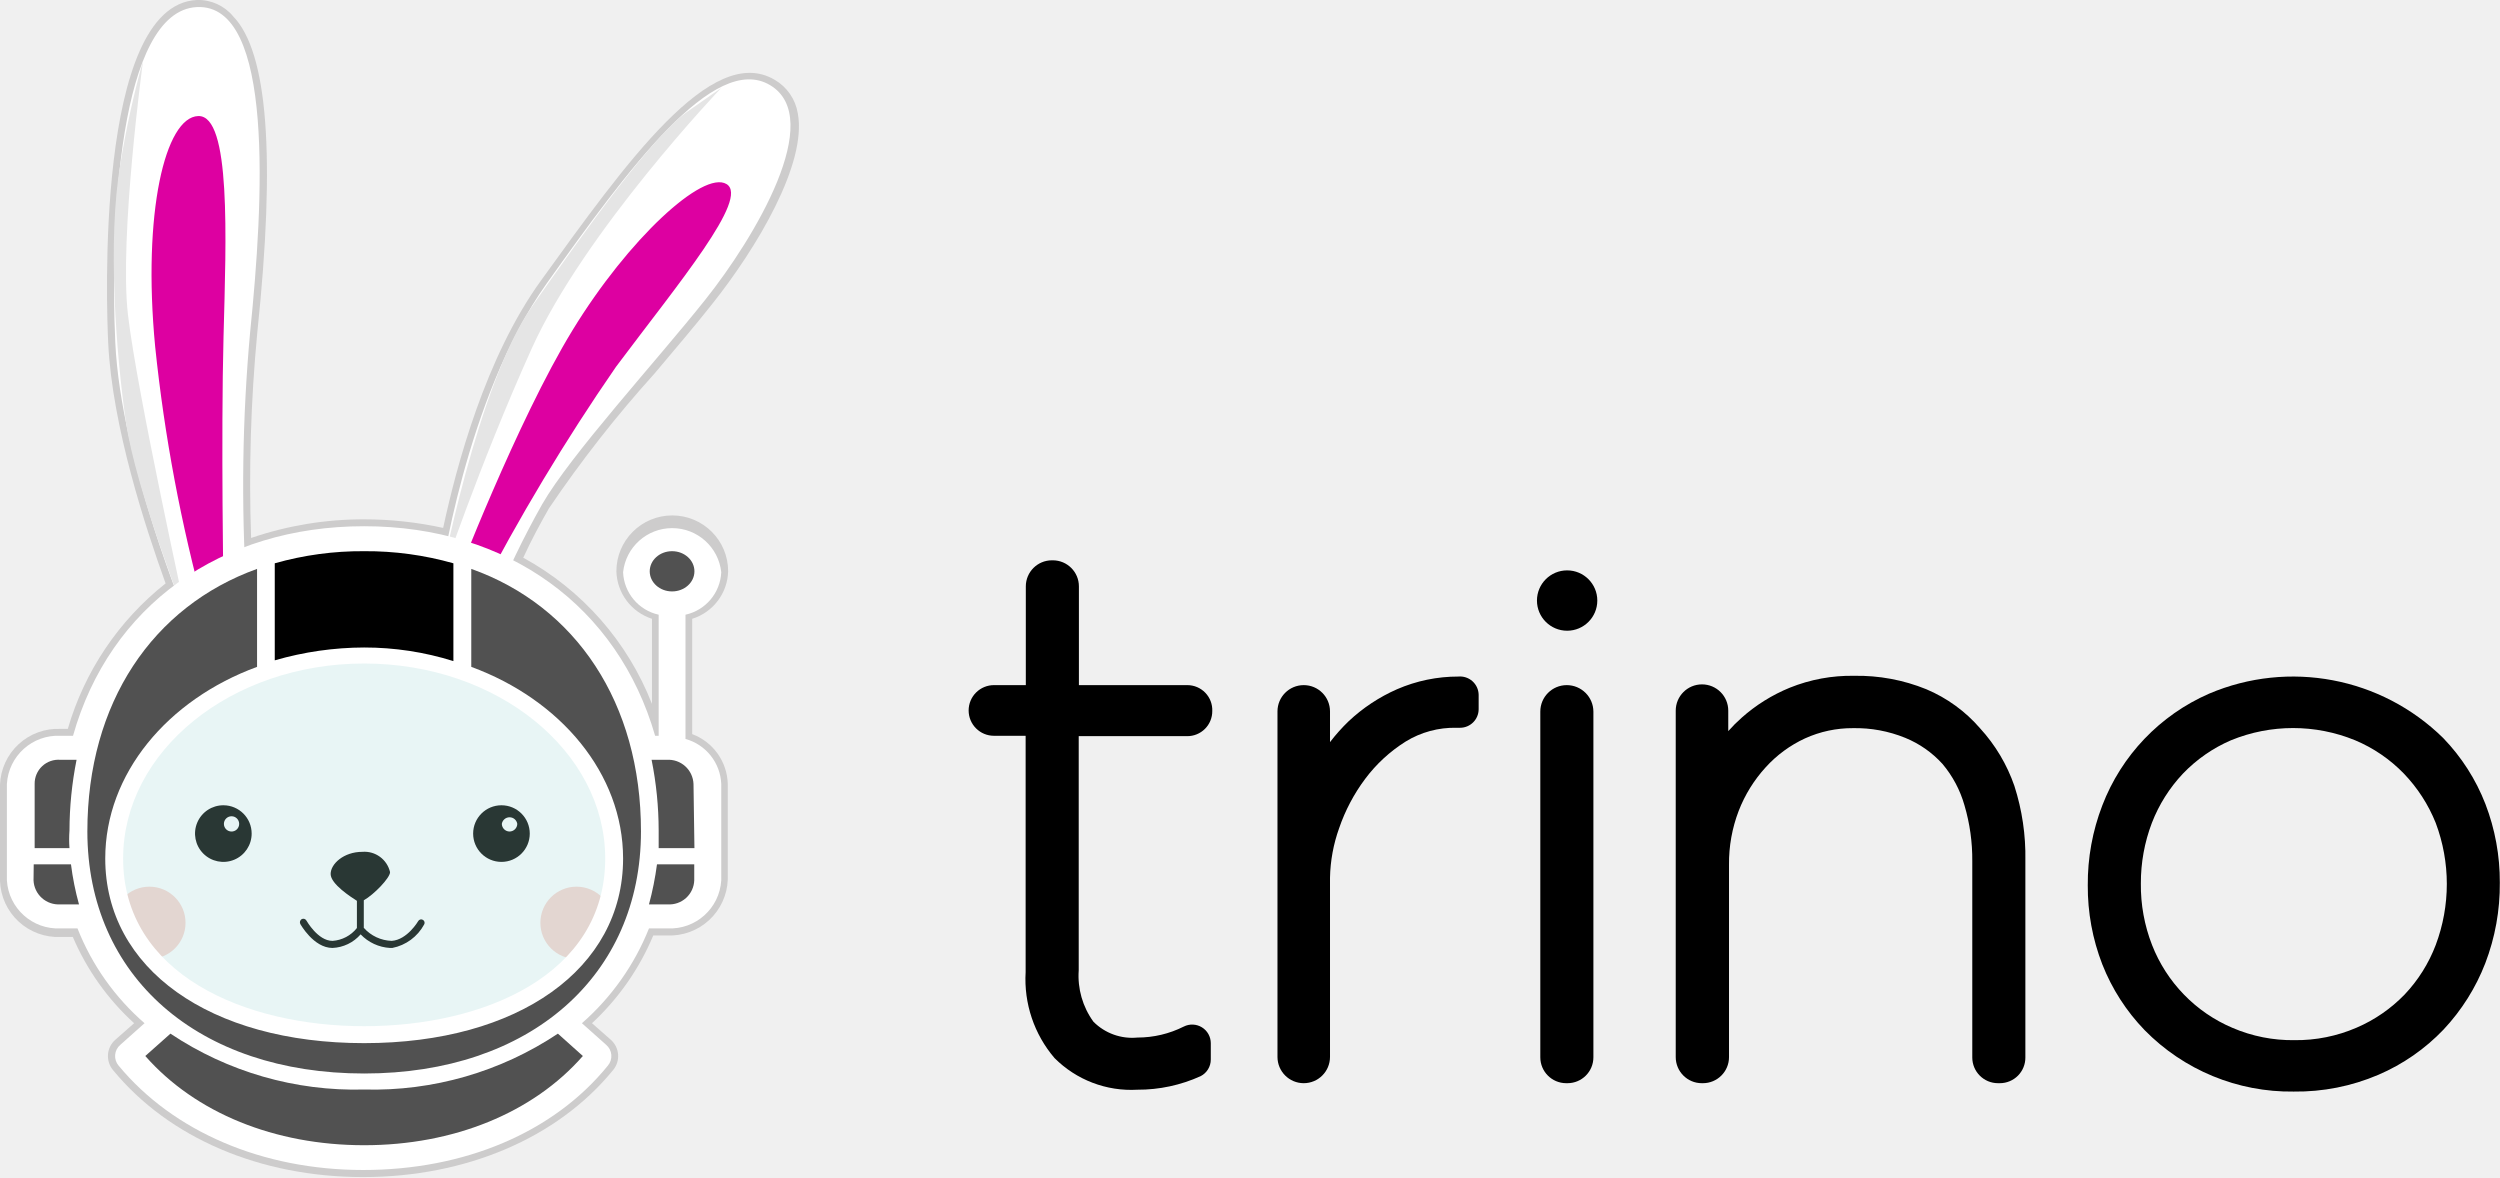
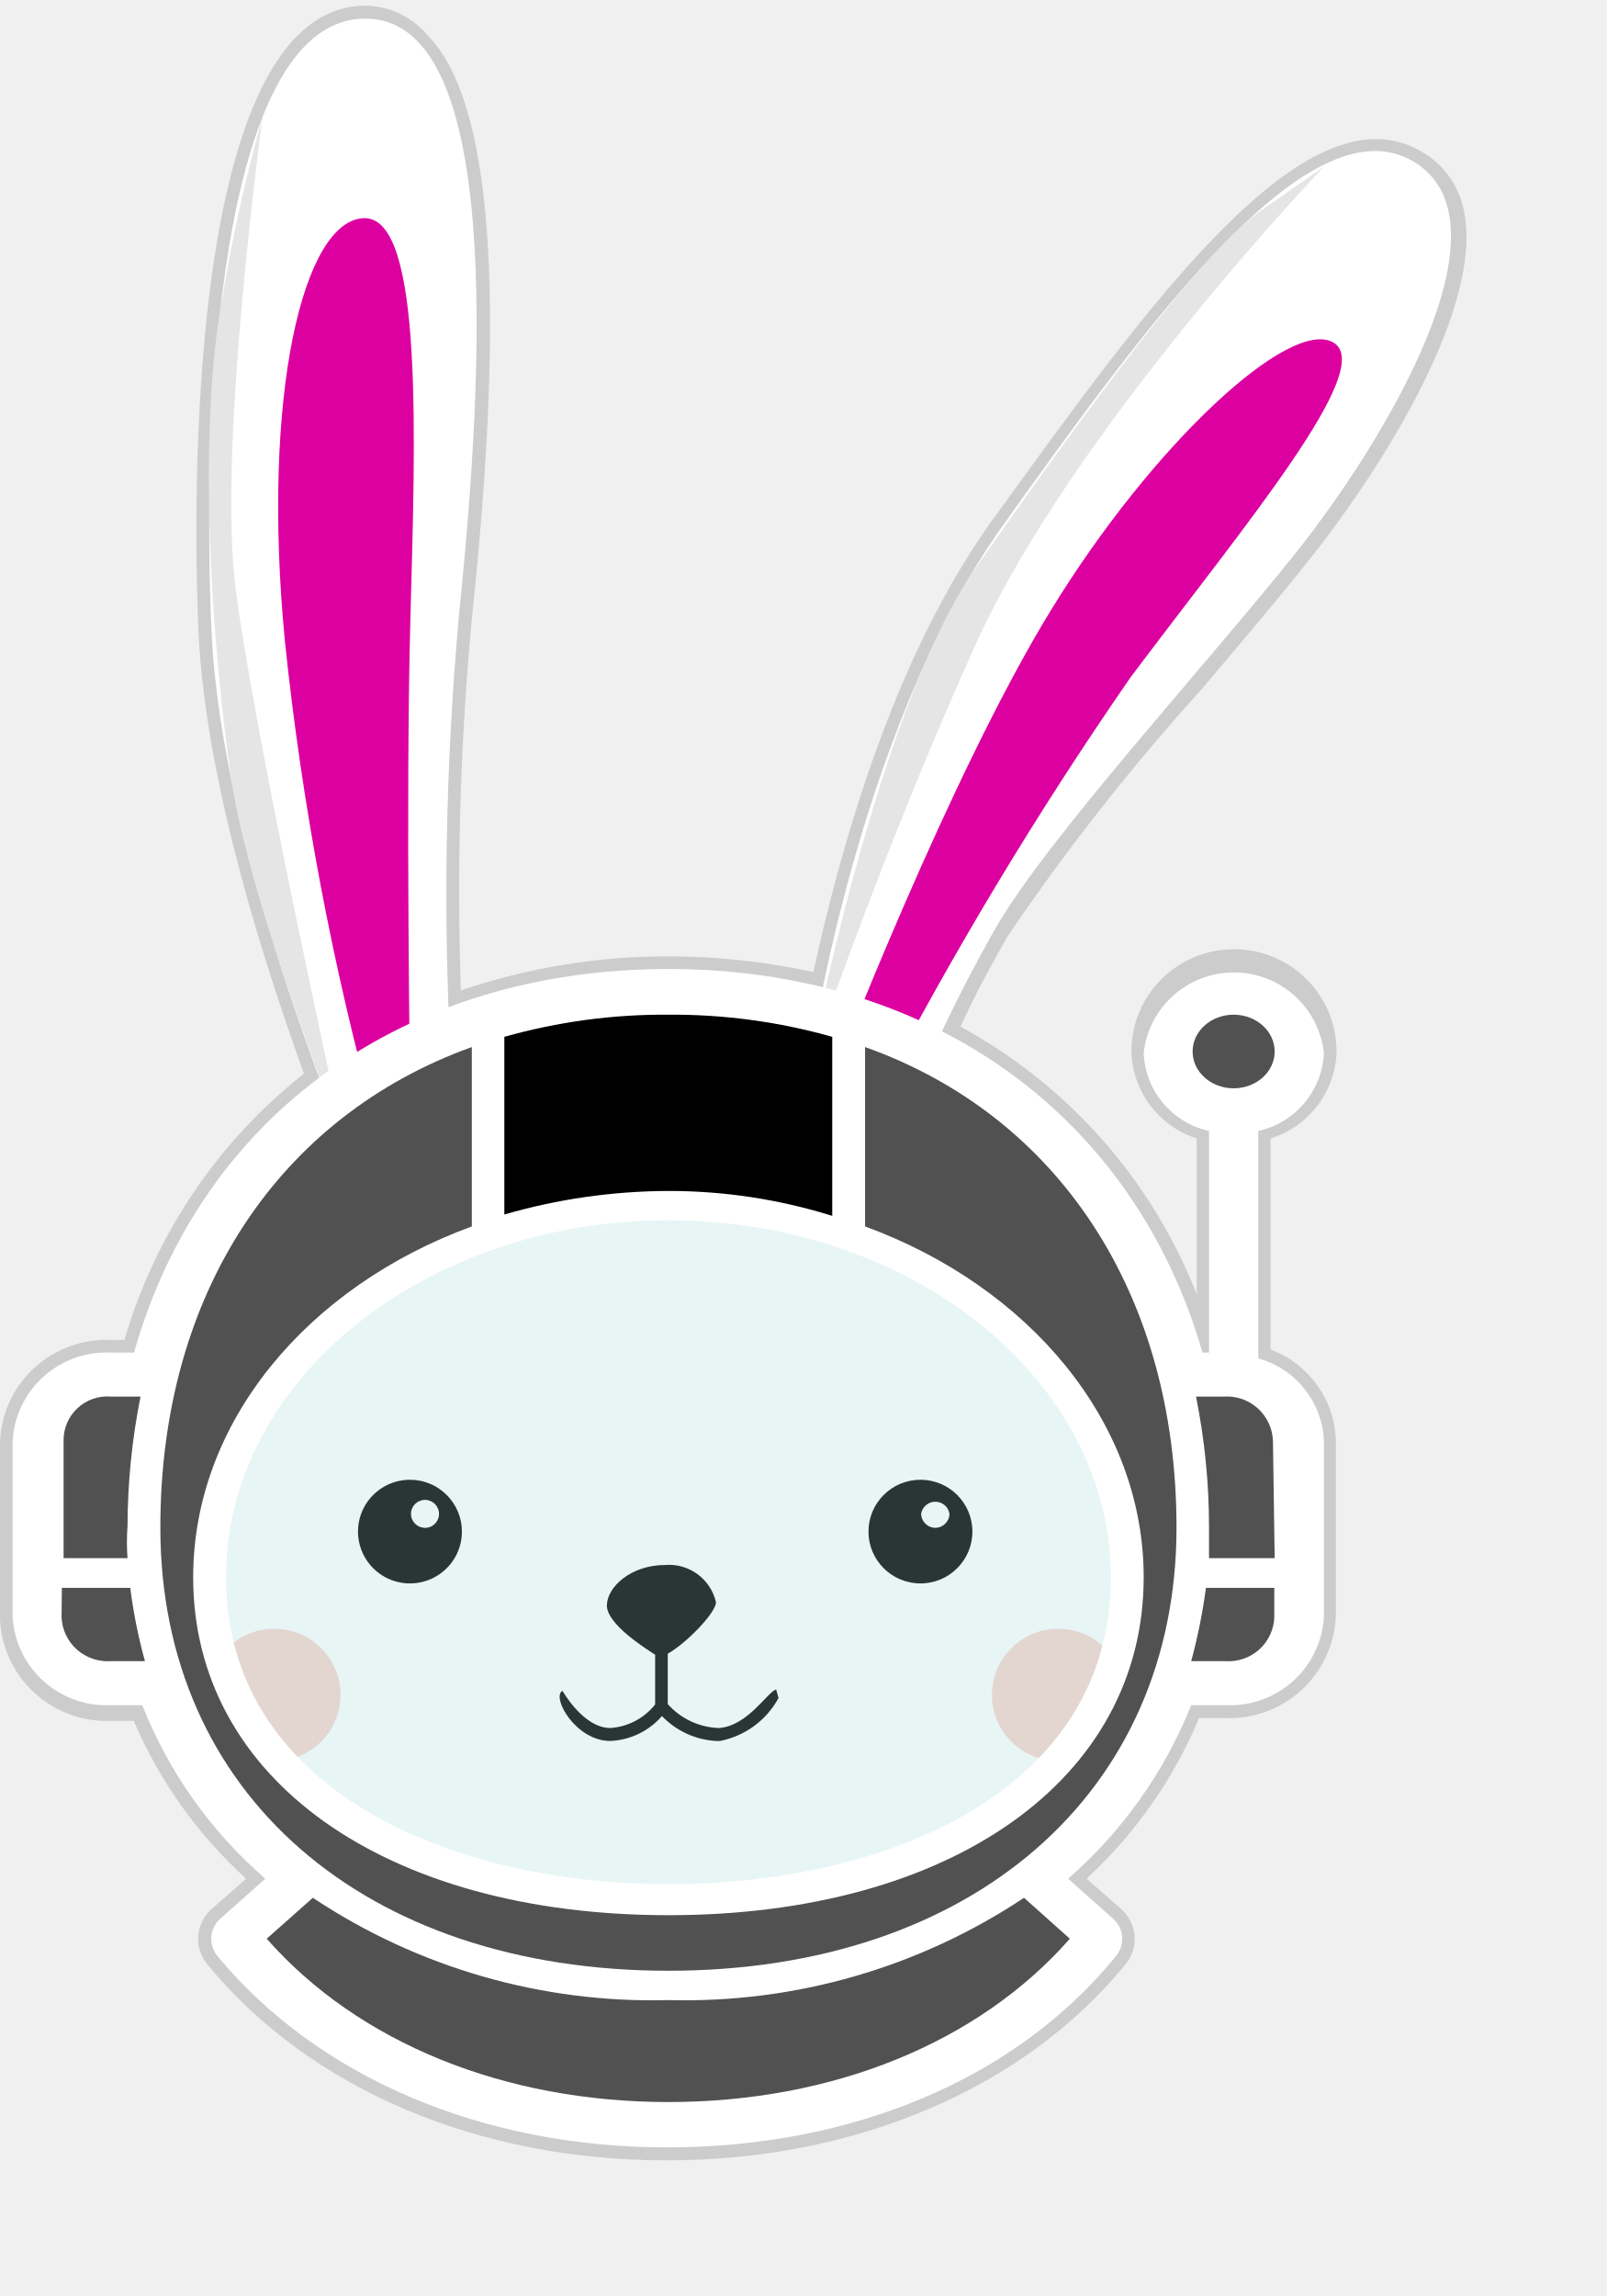
- <svg xmlns="http://www.w3.org/2000/svg" viewBox="0 0 134.21 63.19">
+ <svg xmlns="http://www.w3.org/2000/svg" xmlns:xlink="http://www.w3.org/1999/xlink" width="140px" height="200px" viewBox="0 0 140 199" version="1.1">
  <defs>
-     <style>.cls-1{fill:#cdcccc;}.cls-2{fill:#fff;}.cls-3{fill:#dd00a1;}.cls-4{fill:#f9d8d2;}.cls-5{fill:#10110e;}.cls-6{fill:#e5e5e5;}.cls-7{fill:#8accce;opacity:0.2;}.cls-8{fill:#515151;}</style>
+     <filter id="alpha" filterUnits="objectBoundingBox" x="0%" y="0%" width="100%" height="100%">
+       <feColorMatrix type="matrix" in="SourceGraphic" values="0 0 0 0 1 0 0 0 0 1 0 0 0 0 1 0 0 0 1 0" />
+     </filter>
+     <mask id="mask0">
+       <g filter="url(#alpha)">
+         <rect x="0" y="0" width="140" height="199" style="fill:rgb(0%,0%,0%);fill-opacity:0.2;stroke:none;" />
+       </g>
+     </mask>
+     <clipPath id="clip1">
+       <rect x="0" y="0" width="140" height="199" />
+     </clipPath>
+     <g id="surface5" clip-path="url(#clip1)">
+       <path style=" stroke:none;fill-rule:nonzero;fill:rgb(54.118%,80%,80.784%);fill-opacity:1;" d="M 100.77 134.605 C 100.77 117.941 81.965 104.43 58.77 104.43 C 35.574 104.43 16.77 117.941 16.77 134.605 C 16.77 151.273 35.574 164.785 58.77 164.785 C 81.965 164.785 100.77 151.273 100.77 134.605 Z M 100.77 134.605 " />
+     </g>
  </defs>
-   <g id="Layer_2" data-name="Layer 2">
-     <g id="Layer_3" data-name="Layer 3">
-       <path class="cls-1" d="M39.09,30.67a3,3,0,0,0-6,0A2.76,2.76,0,0,0,35,33.22v4.57a15.27,15.27,0,0,0-6.91-7.85c.46-1,.93-1.86,1.38-2.65a65.83,65.83,0,0,1,5.67-7.24c1.13-1.34,2.2-2.6,3.07-3.7,2.44-3.06,5.12-7.58,4.62-10.26a2.56,2.56,0,0,0-1.25-1.81c-3.39-2-8,4.5-12.53,10.77-3,4.14-4.55,10-5.26,13.29a19.86,19.86,0,0,0-4.23-.46,18.63,18.63,0,0,0-6.08,1,85.14,85.14,0,0,1,.33-11c1-9.51.56-15.09-1.29-17A2.43,2.43,0,0,0,10.56,0C5.1.27,5.72,16.58,5.81,18.44c.22,4.46,2,9.88,3.08,12.88a15.44,15.44,0,0,0-5.25,7.81H3.25a3.11,3.11,0,0,0-3.25,3v5.17a3.12,3.12,0,0,0,3.25,3h.66A13.34,13.34,0,0,0,7.2,54.93l-1,.88a1.17,1.17,0,0,0-.13,1.64c3,3.65,7.91,5.74,13.42,5.74s10.44-2.09,13.42-5.74a1.17,1.17,0,0,0-.13-1.64l-1-.88a13.56,13.56,0,0,0,3.29-4.71h.75a3.12,3.12,0,0,0,3.25-3V42.09a2.94,2.94,0,0,0-1.91-2.68V33.22A2.75,2.75,0,0,0,39.09,30.67Z" />
-       <path class="cls-2" d="M14.62,55.74c.92-.61-1.5-.38-1.7-.79a16.49,16.49,0,0,1-2.86-.51c-1.7-.45-5.78-3.19-6.22-5.82S3.84,41,5.68,38a17.21,17.21,0,0,1,4.38-4.7s-3.57-8.49-3.87-14.9S6.39.58,10.57.38s3.57,10.48,2.86,17.43a90.59,90.59,0,0,0-.2,13.88,19.73,19.73,0,0,1,5.5-.92,21.12,21.12,0,0,1,4.9.46s1.33-9.84,5.71-16,9-12.45,12-10.66-.82,8.18-3.47,11.51-7.24,8.33-8.77,11a46.59,46.59,0,0,0-2.65,5.51,14.93,14.93,0,0,1,6.39,6.32C35,43.22,35.16,48.52,34,50.77a8.08,8.08,0,0,1-5.61,4c-1.33.06-6.92,1.45-6.92,1.45Z" />
-       <path class="cls-3" d="M24.41,31.32s3.34-8.71,6.33-13.6,7-8.59,8.26-7.84-2.57,5.32-5.93,9.81a113.44,113.44,0,0,0-7.43,12.38Z" />
-       <path class="cls-3" d="M11,32.81l1-.74s-.14-8.71,0-14,.41-11.9-1.36-11.84-3,5.17-2.31,12.38A87.47,87.47,0,0,0,11,32.81Z" />
-       <circle class="cls-4" cx="8.02" cy="49.54" r="1.94" />
-       <circle class="cls-4" cx="30.95" cy="49.54" r="1.94" />
-       <path class="cls-5" d="M22.7,49.38a.18.18,0,0,0-.25.07s-.58,1-1.42,1.06a2.09,2.09,0,0,1-1.5-.7V48.33c.54-.3,1.41-1.2,1.41-1.51a1.41,1.41,0,0,0-1.49-1.09c-1,0-1.7.65-1.7,1.19s1.1,1.24,1.41,1.44v1.46a1.82,1.82,0,0,1-1.31.69c-.79,0-1.39-1.08-1.4-1.09a.19.19,0,0,0-.25-.08.2.2,0,0,0-.08.26s.71,1.29,1.73,1.29a2.12,2.12,0,0,0,1.51-.73,2.37,2.37,0,0,0,1.58.73h.12a2.49,2.49,0,0,0,1.71-1.26A.18.18,0,0,0,22.7,49.38Z" />
-       <path class="cls-6" d="M10.06,33.32s-2.77-7-3.3-10.66-1-9.77-.3-13.84A50,50,0,0,1,7.68,3.26S6.39,12.75,6.87,16.9,10.06,33.32,10.06,33.32Z" />
-       <path class="cls-6" d="M23.63,31.23s2-10.59,4.91-14.75S35.06,7.27,36.89,6l1.83-1.28s-7.34,7.7-10.18,14S23.63,31.23,23.63,31.23Z" />
-       <path class="cls-5" d="M12,43.23a1.52,1.52,0,1,0,1.51,1.52A1.52,1.52,0,0,0,12,43.23Zm.43,1.41a.41.41,0,0,1-.41-.41.41.41,0,0,1,.82,0A.41.41,0,0,1,12.41,44.64Z" />
-       <path class="cls-5" d="M26.92,43.23a1.52,1.52,0,1,0,1.52,1.52A1.52,1.52,0,0,0,26.92,43.23Zm.43,1.41a.42.42,0,0,1-.41-.41.42.42,0,0,1,.83,0A.42.42,0,0,1,27.35,44.64Z" />
-       <ellipse class="cls-7" cx="19.73" cy="45.32" rx="14.1" ry="10.16" />
-       <path class="cls-2" d="M36.8,39.67V33a2.45,2.45,0,0,0,1.92-2.28,2.65,2.65,0,0,0-5.27,0A2.44,2.44,0,0,0,35.36,33V39.5h-.19c-2-6.94-7.91-11.25-15.62-11.25S5.89,32.52,3.92,39.5H3.25A2.75,2.75,0,0,0,.37,42.09v5.17a2.75,2.75,0,0,0,2.88,2.58h.91a13.11,13.11,0,0,0,3.6,5.09l-1.3,1.16a.79.79,0,0,0-.09,1.12c2.92,3.53,7.71,5.6,13.13,5.6s10.21-2,13.13-5.6a.79.79,0,0,0-.09-1.12l-1.3-1.16a13.34,13.34,0,0,0,3.6-5.09h1a2.75,2.75,0,0,0,2.88-2.58V42.09A2.62,2.62,0,0,0,36.8,39.67ZM19.55,35.62c7.14,0,12.94,4.7,12.94,10.47,0,6.25-6.52,9-12.94,9s-12.94-2.8-12.94-9C6.61,40.32,12.41,35.62,19.55,35.62Z" />
-       <path class="cls-8" d="M37.28,45.53H35.36c0-.3,0-.6,0-.94a19.35,19.35,0,0,0-.38-3.8h.81a1.35,1.35,0,0,1,1.44,1.3Z" />
-       <path class="cls-8" d="M35.84,48.55h-1a16.69,16.69,0,0,0,.43-2.15h2v.86A1.34,1.34,0,0,1,35.84,48.55Z" />
-       <path class="cls-8" d="M19.55,61.48c-4.8,0-9.06-1.73-11.75-4.79l1.35-1.2a17.86,17.86,0,0,0,10.4,3,17.89,17.89,0,0,0,10.4-3l1.34,1.2C28.61,59.75,24.34,61.48,19.55,61.48Z" />
-       <path class="cls-8" d="M3.25,40.79h.86a19.66,19.66,0,0,0-.38,3.8,6.18,6.18,0,0,0,0,.94H1.86V42.09A1.28,1.28,0,0,1,3.25,40.79Z" />
-       <path d="M19.55,34.76a17.4,17.4,0,0,0-4.8.69V30.24a17.14,17.14,0,0,1,4.8-.65,17.12,17.12,0,0,1,4.79.65v5.25A16,16,0,0,0,19.55,34.76Z" />
-       <path class="cls-8" d="M13.8,30.54V35.8C9,37.56,5.65,41.53,5.65,46.09,5.65,52,11.26,56,19.55,56s13.9-4,13.9-9.91c0-4.56-3.36-8.53-8.15-10.29V30.54c5.61,2,9.11,7.19,9.11,14.09,0,7.76-5.95,13-14.86,13s-14.86-5.21-14.86-13C4.69,37.73,8.19,32.56,13.8,30.54Z" />
-       <path class="cls-8" d="M1.81,46.4h2a15.15,15.15,0,0,0,.43,2.15h-1a1.35,1.35,0,0,1-1.44-1.29Z" />
-       <ellipse class="cls-8" cx="36.08" cy="30.67" rx="1.2" ry="1.08" />
-       <path d="M63.74,36.78H57.92v-5.3a1.4,1.4,0,0,0-1.4-1.4h-.05a1.4,1.4,0,0,0-1.4,1.4v5.3h-1.7A1.36,1.36,0,0,0,52,38.14v0a1.36,1.36,0,0,0,1.36,1.36h1.7V52.19a6.51,6.51,0,0,0,1.55,4.61,5.81,5.81,0,0,0,4.45,1.7,8.11,8.11,0,0,0,3.4-.73,1,1,0,0,0,.54-.89V56a1,1,0,0,0-1.45-.89,5.53,5.53,0,0,1-2.49.59,2.93,2.93,0,0,1-2.36-.85,4.19,4.19,0,0,1-.79-2.76V39.52h5.82a1.34,1.34,0,0,0,1.35-1.35v0A1.34,1.34,0,0,0,63.74,36.78Z" />
-       <path d="M78.29,36.32A8.23,8.23,0,0,0,75,37a9.19,9.19,0,0,0-2.6,1.72,9.91,9.91,0,0,0-1,1.12V38.19a1.41,1.41,0,0,0-1.41-1.41h0a1.41,1.41,0,0,0-1.41,1.41V56.74a1.41,1.41,0,0,0,1.41,1.41h0a1.41,1.41,0,0,0,1.41-1.41V47.12a8.36,8.36,0,0,1,.49-2.66,9.61,9.61,0,0,1,1.4-2.65,8.06,8.06,0,0,1,2.17-2,5,5,0,0,1,2.73-.74h.19a1,1,0,0,0,1-1v-.77A1,1,0,0,0,78.29,36.32Z" />
-       <path d="M84.11,36.78h0a1.42,1.42,0,0,0-1.42,1.42V56.76a1.39,1.39,0,0,0,1.38,1.39h.08a1.39,1.39,0,0,0,1.39-1.39V38.2A1.43,1.43,0,0,0,84.11,36.78Z" />
-       <path d="M106.3,39.1A7.84,7.84,0,0,0,103.41,37a9.82,9.82,0,0,0-3.87-.72,8.82,8.82,0,0,0-3.46.64,9,9,0,0,0-2.58,1.61,8.15,8.15,0,0,0-.72.72v-1.1a1.41,1.41,0,0,0-1.41-1.41h0a1.41,1.41,0,0,0-1.41,1.41V56.75a1.4,1.4,0,0,0,1.4,1.4h.06a1.4,1.4,0,0,0,1.4-1.4V46.42a7.85,7.85,0,0,1,.52-2.89,7.44,7.44,0,0,1,1.45-2.34,6.55,6.55,0,0,1,2.11-1.55,6.15,6.15,0,0,1,2.58-.55,7.07,7.07,0,0,1,2.8.52,5.52,5.52,0,0,1,2,1.4,6,6,0,0,1,1.18,2.22,10.27,10.27,0,0,1,.42,3V56.77a1.38,1.38,0,0,0,1.38,1.38h.1a1.37,1.37,0,0,0,1.37-1.38V46.19a12.33,12.33,0,0,0-.59-4A8.87,8.87,0,0,0,106.3,39.1Z" />
-       <path d="M133.43,43.17a10.63,10.63,0,0,0-2.27-3.55,11.5,11.5,0,0,0-12.57-2.38,10.74,10.74,0,0,0-5.73,6,11.68,11.68,0,0,0-.78,4.29,11.53,11.53,0,0,0,.78,4.24,10.75,10.75,0,0,0,2.27,3.53,11,11,0,0,0,8,3.3,11.2,11.2,0,0,0,4.55-.9,10.62,10.62,0,0,0,3.5-2.43,11,11,0,0,0,2.24-3.56,11.81,11.81,0,0,0,.78-4.33A11.61,11.61,0,0,0,133.43,43.17ZM123.18,55.84a8.15,8.15,0,0,1-3.33-.66,7.94,7.94,0,0,1-2.61-1.79,8,8,0,0,1-1.71-2.66,8.81,8.81,0,0,1-.6-3.3,9.05,9.05,0,0,1,.59-3.25,8.11,8.11,0,0,1,1.67-2.65,7.9,7.9,0,0,1,2.58-1.79,8.79,8.79,0,0,1,6.66,0,7.88,7.88,0,0,1,2.62,1.79,8.27,8.27,0,0,1,1.71,2.65,9.31,9.31,0,0,1,0,6.55,8,8,0,0,1-1.67,2.66,7.94,7.94,0,0,1-2.58,1.78A8.16,8.16,0,0,1,123.18,55.84Z" />
-       <circle cx="84.13" cy="32.24" r="1.62" />
-     </g>
+   <g id="surface1">
+     <path style=" stroke:none;fill-rule:nonzero;fill:rgb(80.392%,80%,80%);fill-opacity:1;" d="M 116.438 91.094 C 116.438 86.172 112.438 82.184 107.504 82.184 C 102.566 82.184 98.566 86.172 98.566 91.094 C 98.66 94.566 100.941 97.602 104.254 98.668 L 104.254 112.242 C 100.359 102.297 93.07 94.039 83.672 88.926 C 85.043 85.957 86.441 83.402 87.781 81.055 C 92.902 73.504 98.547 66.316 104.672 59.551 C 108.039 55.57 111.227 51.828 113.816 48.562 C 121.086 39.473 129.066 26.047 127.578 18.09 C 127.211 15.828 125.844 13.855 123.855 12.711 C 113.758 6.773 100.027 26.078 86.531 44.699 C 77.598 56.996 72.98 74.402 70.863 84.176 C 66.727 83.27 62.5 82.812 58.266 82.809 C 52.102 82.789 45.984 83.793 40.152 85.777 C 39.773 74.879 40.102 63.965 41.137 53.105 C 44.113 24.859 42.805 8.285 37.293 2.613 C 35.859 0.887 33.703 -0.082 31.457 0 C 15.191 0.801 17.039 49.246 17.305 54.77 C 17.961 68.016 23.266 84.113 26.48 93.023 C 18.973 98.945 13.508 107.055 10.844 116.223 L 9.68 116.223 C 7.207 116.109 4.793 116.988 2.977 118.66 C 1.156 120.336 0.086 122.664 0 125.133 L 0 140.488 C 0.094 142.953 1.168 145.277 2.984 146.949 C 4.801 148.621 7.211 149.504 9.68 149.398 L 11.648 149.398 C 13.887 154.629 17.227 159.32 21.445 163.148 L 18.469 165.766 C 17.023 167.008 16.852 169.18 18.082 170.637 C 27.016 181.477 41.641 187.684 58.055 187.684 C 74.469 187.684 89.152 181.477 98.031 170.637 C 99.262 169.18 99.09 167.008 97.641 165.766 L 94.664 163.148 C 98.895 159.238 102.238 154.469 104.465 149.16 L 106.699 149.16 C 109.168 149.266 111.578 148.383 113.395 146.711 C 115.211 145.039 116.285 142.715 116.379 140.25 L 116.379 125.012 C 116.289 121.453 114.035 118.301 110.688 117.055 L 110.688 98.668 C 114.031 97.629 116.344 94.586 116.438 91.094 Z M 116.438 91.094 " />
+     <path style=" stroke:none;fill-rule:nonzero;fill:rgb(100%,100%,100%);fill-opacity:1;" d="M 43.551 165.555 C 46.289 163.746 39.082 164.426 38.484 163.211 C 35.605 162.957 32.754 162.449 29.965 161.695 C 24.902 160.359 12.75 152.219 11.438 144.41 C 10.129 136.598 11.438 121.777 16.918 112.867 C 20.352 107.438 24.777 102.703 29.965 98.906 C 29.965 98.906 19.332 73.688 18.438 54.652 C 17.543 35.613 19.035 1.723 31.484 1.129 C 43.938 0.535 42.121 32.254 40.004 52.898 C 38.75 66.605 38.551 80.387 39.41 94.125 C 44.711 92.445 50.227 91.523 55.793 91.391 C 60.695 91.277 65.594 91.738 70.387 92.758 C 70.387 92.758 74.348 63.531 87.395 45.234 C 100.441 26.938 114.203 8.258 123.141 13.574 C 132.078 18.891 120.699 37.871 112.805 47.762 C 104.91 57.652 91.238 72.5 86.68 80.434 C 83.691 85.707 81.055 91.176 78.789 96.797 C 86.914 100.957 93.562 107.512 97.82 115.57 C 104.254 128.371 104.73 144.113 101.277 150.793 C 97.766 157.043 91.637 161.398 84.566 162.676 C 80.605 162.852 63.953 166.98 63.953 166.98 Z M 43.551 165.555 " />
+     <path style=" stroke:none;fill-rule:nonzero;fill:rgb(86.667%,0%,63.137%);fill-opacity:1;" d="M 72.711 93.023 C 72.711 93.023 82.66 67.156 91.566 52.633 C 100.473 38.105 112.418 27.117 116.172 29.344 C 119.922 31.574 108.516 45.145 98.508 58.48 C 90.352 70.258 82.961 82.539 76.375 95.254 Z M 72.711 93.023 " />
+     <path style=" stroke:none;fill-rule:nonzero;fill:rgb(86.667%,0%,63.137%);fill-opacity:1;" d="M 32.766 97.449 L 35.746 95.254 C 35.746 95.254 35.328 69.383 35.746 53.672 C 36.16 37.957 36.965 18.324 31.695 18.504 C 26.422 18.684 22.758 33.859 24.812 55.273 C 26.293 69.527 28.953 83.633 32.766 97.449 Z M 32.766 97.449 " />
+     <path style=" stroke:none;fill-rule:nonzero;fill:rgb(97.647%,84.706%,82.353%);fill-opacity:1;" d="M 29.668 147.141 C 29.668 143.957 27.082 141.379 23.891 141.379 C 20.699 141.379 18.109 143.957 18.109 147.141 C 18.109 150.324 20.699 152.902 23.891 152.902 C 27.082 152.902 29.668 150.324 29.668 147.141 Z M 29.668 147.141 " />
+     <path style=" stroke:none;fill-rule:nonzero;fill:rgb(97.647%,84.706%,82.353%);fill-opacity:1;" d="M 97.969 147.141 C 97.969 143.957 95.383 141.379 92.191 141.379 C 89 141.379 86.414 143.957 86.414 147.141 C 86.414 150.324 89 152.902 92.191 152.902 C 95.383 152.902 97.969 150.324 97.969 147.141 Z M 97.969 147.141 " />
+     <path style=" stroke:none;fill-rule:nonzero;fill:rgb(6.275%,6.667%,5.49%);fill-opacity:1;" d="M 67.617 146.664 C 66.871 146.875 65.145 149.844 62.641 150.023 C 60.93 149.973 59.312 149.219 58.176 147.941 L 58.176 143.547 C 59.781 142.656 62.375 139.984 62.375 139.062 C 61.906 137.035 60.016 135.652 57.938 135.824 C 54.957 135.824 52.871 137.754 52.871 139.359 C 52.871 140.965 56.148 143.043 57.074 143.637 L 57.074 147.973 C 56.121 149.176 54.703 149.922 53.172 150.023 C 50.816 150.023 49.031 146.816 49 146.785 C 48.016 147.32 50.133 151.152 53.172 151.152 C 54.906 151.074 56.531 150.293 57.668 148.984 C 58.906 150.273 60.586 151.051 62.375 151.152 L 62.73 151.152 C 64.906 150.723 66.773 149.352 67.824 147.41 Z M 67.617 146.664 " />
+     <path style=" stroke:none;fill-rule:nonzero;fill:rgb(89.804%,89.804%,89.804%);fill-opacity:1;" d="M 29.965 98.965 C 29.965 98.965 21.715 78.176 20.137 67.305 C 18.559 56.434 17.156 38.285 19.242 26.195 C 20.137 20.629 21.352 15.113 22.875 9.684 C 22.875 9.684 19.035 37.871 20.465 50.195 C 21.895 62.523 29.965 98.965 29.965 98.965 Z M 29.965 98.965 " />
+     <path style=" stroke:none;fill-rule:nonzero;fill:rgb(89.804%,89.804%,89.804%);fill-opacity:1;" d="M 70.387 92.758 C 70.387 92.758 76.344 61.305 85.012 48.949 C 93.68 36.594 104.434 21.594 109.887 17.82 L 115.336 14.02 C 115.336 14.02 93.473 36.891 85.012 55.602 C 76.555 74.312 70.387 92.758 70.387 92.758 Z M 70.387 92.758 " />
+     <path style=" stroke:none;fill-rule:nonzero;fill:rgb(6.275%,6.667%,5.49%);fill-opacity:1;" d="M 35.746 128.398 C 33.91 128.387 32.25 129.48 31.539 131.164 C 30.832 132.852 31.211 134.797 32.504 136.098 C 33.797 137.395 35.746 137.785 37.441 137.09 C 39.137 136.391 40.242 134.742 40.242 132.914 C 40.242 130.434 38.234 128.414 35.746 128.398 Z M 37.027 132.586 C 36.352 132.586 35.805 132.043 35.805 131.371 C 35.805 130.695 36.352 130.152 37.027 130.152 C 37.699 130.152 38.246 130.695 38.246 131.371 C 38.246 131.703 38.109 132.023 37.867 132.254 C 37.625 132.484 37.301 132.605 36.965 132.586 Z M 37.027 132.586 " />
+     <path style=" stroke:none;fill-rule:nonzero;fill:rgb(6.275%,6.667%,5.49%);fill-opacity:1;" d="M 80.188 128.398 C 77.688 128.398 75.66 130.422 75.66 132.914 C 75.66 135.406 77.688 137.43 80.188 137.43 C 82.688 137.43 84.715 135.406 84.715 132.914 C 84.715 130.422 82.688 128.398 80.188 128.398 Z M 81.469 132.586 C 80.801 132.57 80.262 132.035 80.246 131.371 C 80.34 130.762 80.867 130.312 81.484 130.312 C 82.102 130.312 82.625 130.762 82.719 131.371 C 82.703 132.047 82.148 132.586 81.469 132.586 Z M 81.469 132.586 " />
+     <use xlink:href="#surface5" mask="url(#mask0)" />
+     <path style=" stroke:none;fill-rule:nonzero;fill:rgb(100%,100%,100%);fill-opacity:1;" d="M 109.617 117.824 L 109.617 98.016 C 112.84 97.305 115.184 94.531 115.336 91.242 C 114.906 87.242 111.523 84.207 107.488 84.207 C 103.453 84.207 100.066 87.242 99.637 91.242 C 99.777 94.523 102.109 97.305 105.328 98.016 L 105.328 117.32 L 104.762 117.32 C 98.805 96.707 81.199 83.906 58.234 83.906 C 35.27 83.906 17.543 96.59 11.676 117.32 L 9.68 117.32 C 5.188 117.102 1.359 120.535 1.102 125.012 L 1.102 140.371 C 1.375 144.836 5.199 148.254 9.68 148.031 L 12.391 148.031 C 14.695 153.859 18.375 159.043 23.113 163.148 L 19.242 166.594 C 18.762 167 18.461 167.578 18.41 168.203 C 18.363 168.828 18.562 169.445 18.973 169.922 C 27.672 180.406 41.941 186.555 58.086 186.555 C 74.23 186.555 88.496 180.613 97.195 169.922 C 97.605 169.445 97.809 168.828 97.758 168.203 C 97.707 167.578 97.41 167 96.926 166.594 L 93.055 163.148 C 97.777 159.027 101.453 153.844 103.777 148.031 L 106.758 148.031 C 111.238 148.254 115.062 144.836 115.336 140.371 L 115.336 125.012 C 115.199 121.633 112.887 118.727 109.617 117.824 Z M 58.234 105.797 C 79.504 105.797 96.777 119.758 96.777 136.895 C 96.777 155.457 77.359 163.625 58.234 163.625 C 39.109 163.625 19.688 155.309 19.688 136.895 C 19.688 119.758 36.965 105.797 58.234 105.797 Z M 58.234 105.797 " />
+     <path style=" stroke:none;fill-rule:nonzero;fill:rgb(31.765%,31.765%,31.765%);fill-opacity:1;" d="M 111.047 135.23 L 105.328 135.23 C 105.328 134.34 105.328 133.449 105.328 132.438 C 105.324 128.648 104.945 124.867 104.195 121.152 L 106.609 121.152 C 107.695 121.078 108.766 121.449 109.574 122.176 C 110.383 122.906 110.859 123.93 110.898 125.012 Z M 111.047 135.23 " />
+     <path style=" stroke:none;fill-rule:nonzero;fill:rgb(31.765%,31.765%,31.765%);fill-opacity:1;" d="M 106.758 144.199 L 103.777 144.199 C 104.344 142.102 104.773 139.969 105.059 137.816 L 111.016 137.816 L 111.016 140.371 C 110.98 141.445 110.504 142.465 109.703 143.184 C 108.898 143.906 107.836 144.273 106.758 144.199 Z M 106.758 144.199 " />
+     <path style=" stroke:none;fill-rule:nonzero;fill:rgb(31.765%,31.765%,31.765%);fill-opacity:1;" d="M 58.234 182.605 C 43.938 182.605 31.246 177.465 23.234 168.379 L 27.254 164.812 C 36.41 170.906 47.23 174.02 58.234 173.723 C 69.234 174.016 80.059 170.902 89.211 164.812 L 93.203 168.379 C 85.223 177.465 72.504 182.605 58.234 182.605 Z M 58.234 182.605 " />
+     <path style=" stroke:none;fill-rule:nonzero;fill:rgb(31.765%,31.765%,31.765%);fill-opacity:1;" d="M 9.68 121.152 L 12.242 121.152 C 11.5 124.867 11.121 128.648 11.109 132.438 C 11.039 133.367 11.039 134.301 11.109 135.23 L 5.539 135.23 L 5.539 125.012 C 5.52 123.938 5.957 122.898 6.75 122.164 C 7.539 121.426 8.605 121.059 9.68 121.152 Z M 9.68 121.152 " />
+     <path style=" stroke:none;fill-rule:nonzero;fill:rgb(0%,0%,0%);fill-opacity:1;" d="M 58.234 103.242 C 53.395 103.258 48.582 103.945 43.938 105.293 L 43.938 89.816 C 48.586 88.504 53.402 87.852 58.234 87.887 C 63.059 87.855 67.863 88.504 72.504 89.816 L 72.504 105.41 C 67.883 103.969 63.074 103.238 58.234 103.242 Z M 58.234 103.242 " />
+     <path style=" stroke:none;fill-rule:nonzero;fill:rgb(31.765%,31.765%,31.765%);fill-opacity:1;" d="M 41.105 90.707 L 41.105 106.332 C 26.809 111.559 16.828 123.352 16.828 136.895 C 16.828 154.449 33.539 166.328 58.234 166.328 C 82.926 166.328 99.637 154.449 99.637 136.895 C 99.637 123.352 89.629 111.559 75.363 106.332 L 75.363 90.707 C 92.074 96.648 102.496 112.062 102.496 132.559 C 102.496 155.605 84.773 171.168 58.234 171.168 C 31.695 171.168 13.969 155.695 13.969 132.559 C 13.969 112.062 24.395 96.707 41.105 90.707 Z M 41.105 90.707 " />
+     <path style=" stroke:none;fill-rule:nonzero;fill:rgb(31.765%,31.765%,31.765%);fill-opacity:1;" d="M 5.391 137.816 L 11.348 137.816 C 11.621 139.973 12.047 142.105 12.629 144.199 L 9.652 144.199 C 8.57 144.273 7.504 143.906 6.695 143.188 C 5.887 142.465 5.406 141.449 5.363 140.371 Z M 5.391 137.816 " />
+     <path style=" stroke:none;fill-rule:nonzero;fill:rgb(31.765%,31.765%,31.765%);fill-opacity:1;" d="M 111.047 91.094 C 111.047 89.324 109.445 87.887 107.473 87.887 C 105.5 87.887 103.898 89.324 103.898 91.094 C 103.898 92.867 105.5 94.301 107.473 94.301 C 109.445 94.301 111.047 92.867 111.047 91.094 Z M 111.047 91.094 " />
  </g>
</svg>
